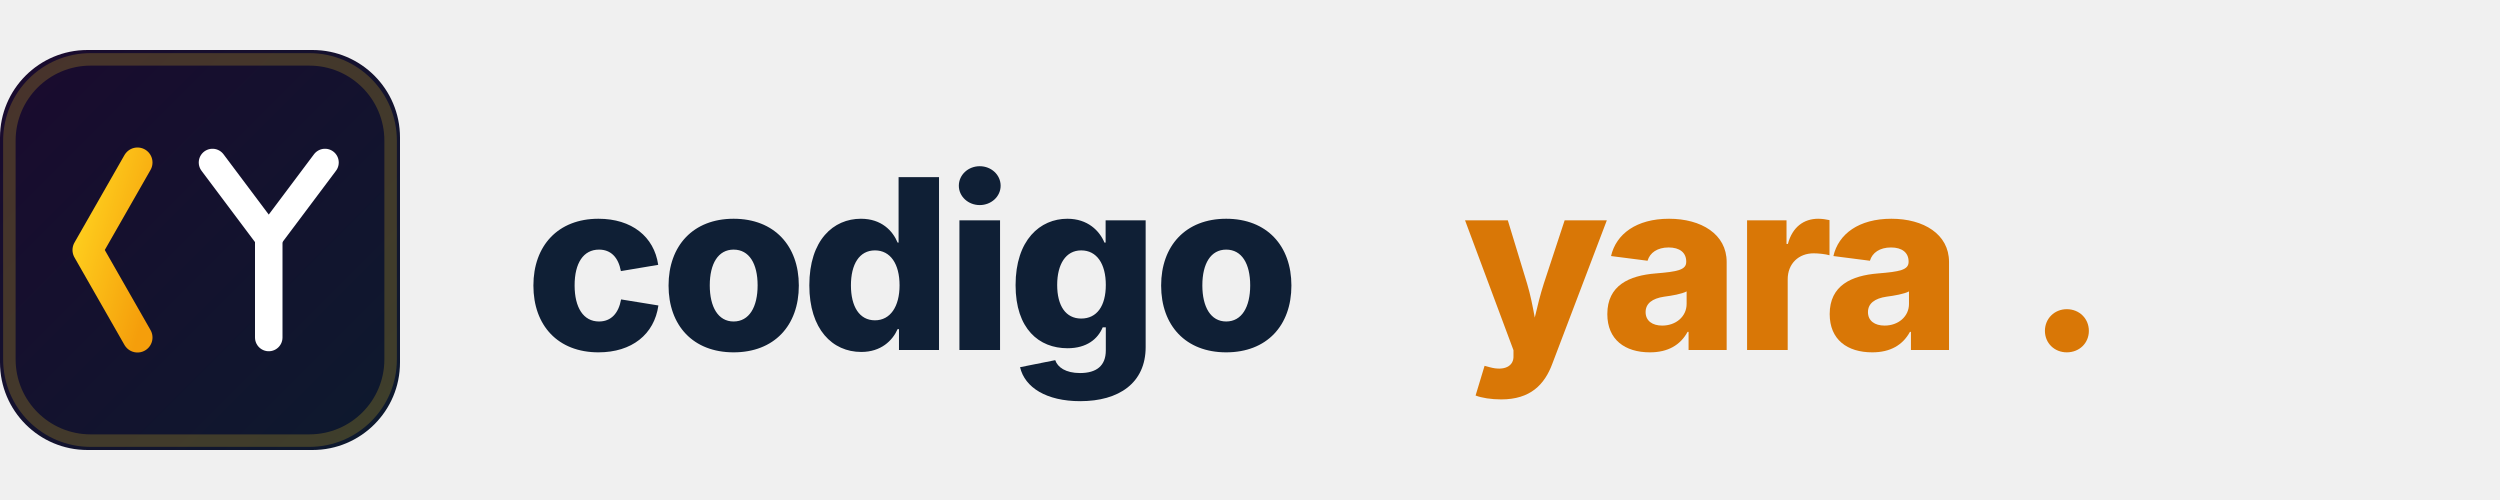
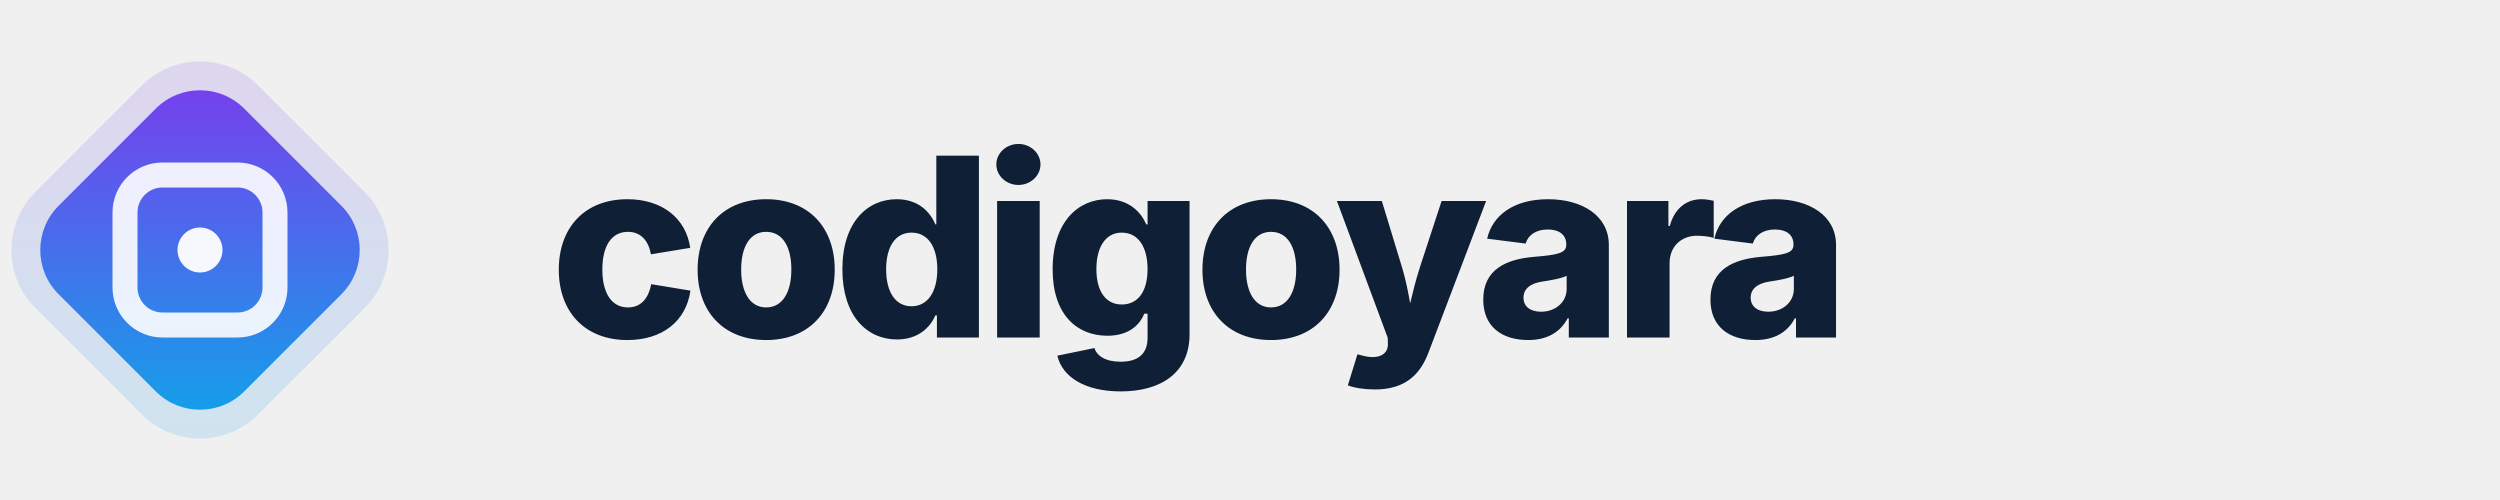
<svg xmlns="http://www.w3.org/2000/svg" viewBox="0 0 200 40" fill="none">
  <defs>
-     <linearGradient id="br-gd" x1="0%" y1="0%" x2="100%" y2="100%">
-       <stop offset="0%" stop-color="#ffd21f" />
-       <stop offset="100%" stop-color="#f59e0b" />
-     </linearGradient>
-     <linearGradient id="bg-gd" x1="0%" y1="0%" x2="100%" y2="100%">
-       <stop offset="0%" stop-color="#1a0a2e" />
-       <stop offset="100%" stop-color="#0d1a2e" />
+     <linearGradient id="mark-grad-d" x1="0%" y1="0%" x2="100%" y2="100%">
+       <stop offset="0%" stop-color="#7c3aed" />
+       <stop offset="100%" stop-color="#0ea5e9" />
    </linearGradient>
  </defs>
-   <rect x="0" y="4" width="32" height="32" rx="7" fill="url(#bg-gd)" />
-   <rect x="0.75" y="4.75" width="30.5" height="30.5" rx="6.5" fill="none" stroke="rgba(255,210,31,0.2)" stroke-width="1" />
-   <polyline points="11,13 7,20 11,27" stroke="url(#br-gd)" stroke-width="2.4" stroke-linecap="round" stroke-linejoin="round" />
-   <line x1="17" y1="13" x2="21.5" y2="19" stroke="white" stroke-width="2.2" stroke-linecap="round" />
-   <line x1="26" y1="13" x2="21.5" y2="19" stroke="white" stroke-width="2.2" stroke-linecap="round" />
-   <line x1="21.5" y1="19" x2="21.5" y2="27" stroke="white" stroke-width="2.2" stroke-linecap="round" />
-   <text x="42" y="28" font-family="'Manrope', 'Inter', system-ui, sans-serif" font-size="19" font-weight="800" letter-spacing="-0.5" fill="#0f1f35">codigo</text>
-   <text x="117" y="28" font-family="'Manrope', 'Inter', system-ui, sans-serif" font-size="19" font-weight="800" letter-spacing="-0.5" fill="#d97706">yara</text>
-   <text x="162" y="28" font-family="'Manrope', 'Inter', system-ui, sans-serif" font-size="19" font-weight="800" fill="#d97706">.</text>
+   <g transform="translate(0, 4)">
+     <rect x="4" y="4" width="24" height="24" rx="6" transform="rotate(45 16 16)" fill="url(#mark-grad-d)" opacity="0.15" stroke="url(#mark-grad-d)" stroke-width="1.2" />
+     <rect x="5.5" y="5.5" width="21" height="21" rx="5" transform="rotate(45 16 16)" fill="url(#mark-grad-d)" />
+     <rect x="10" y="10" width="12" height="12" rx="3" fill="none" stroke="white" stroke-width="2" opacity="0.9" />
+     <circle cx="16" cy="16" r="1.8" fill="white" opacity="0.95" />
+   </g>
+   <text x="44" y="27" font-family="'Manrope', 'Inter', system-ui, sans-serif" font-size="20" font-weight="800" letter-spacing="-0.8" fill="#0f1f35">codigoyara</text>
</svg>
